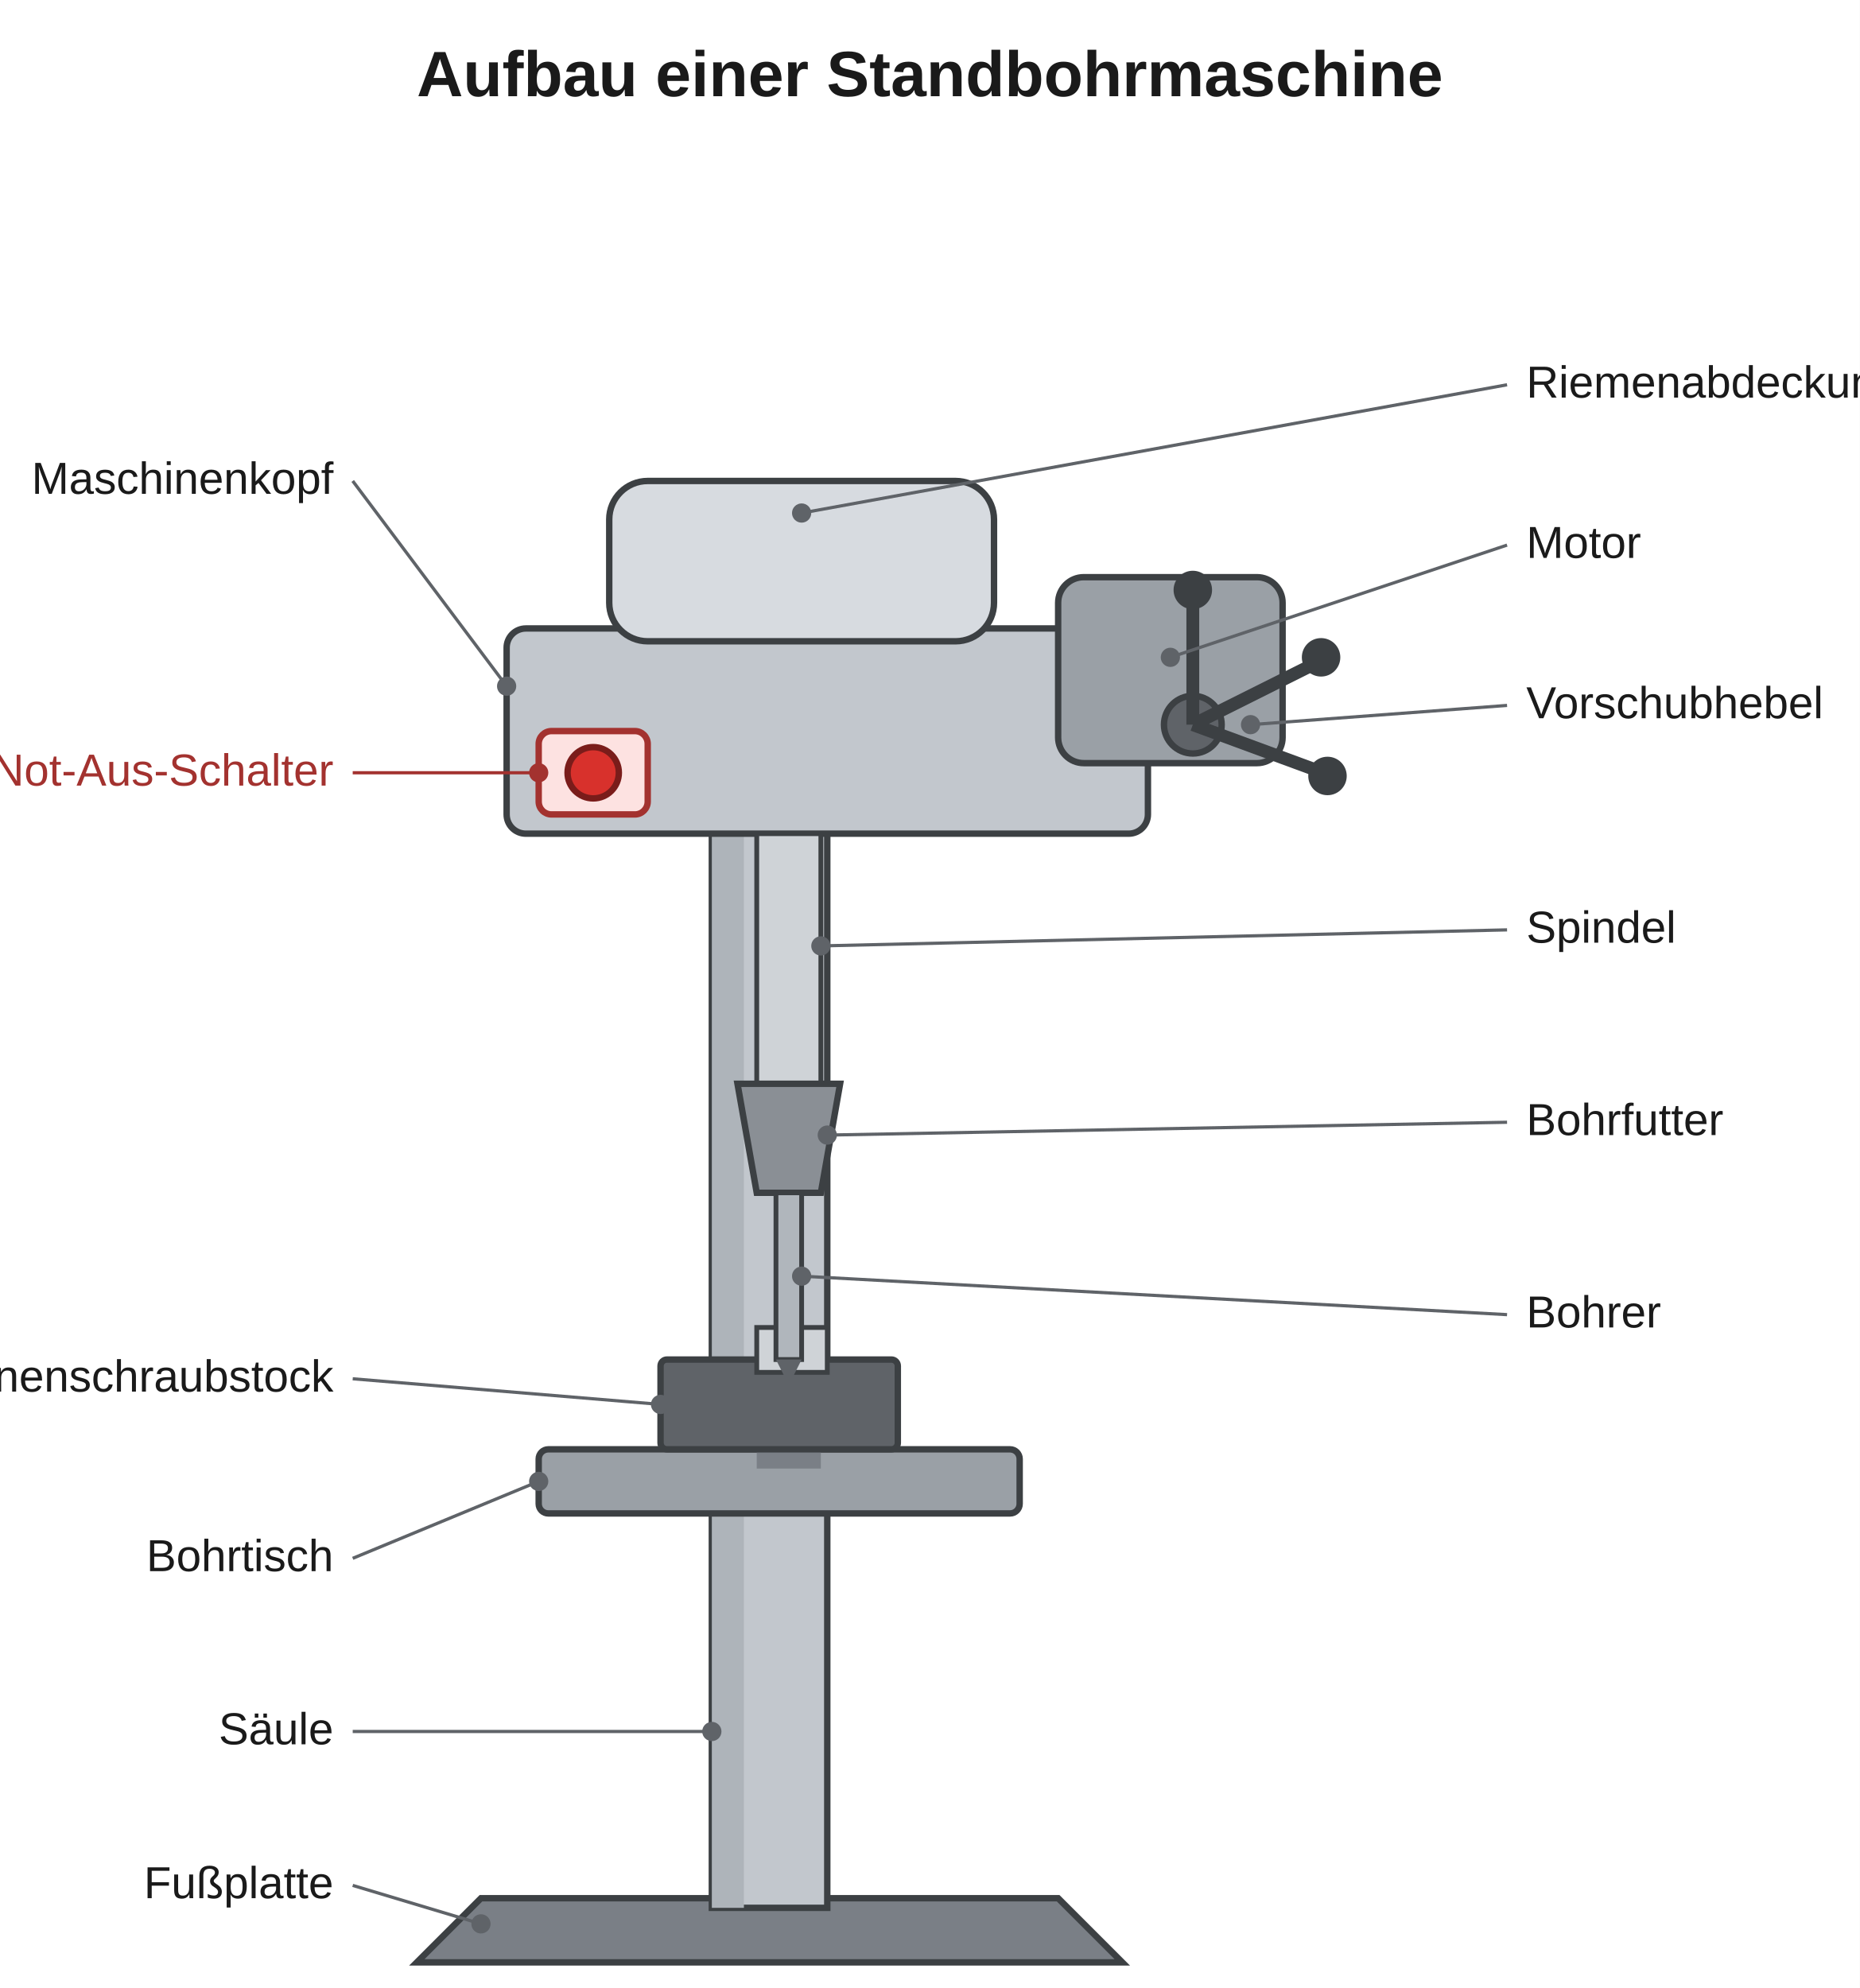
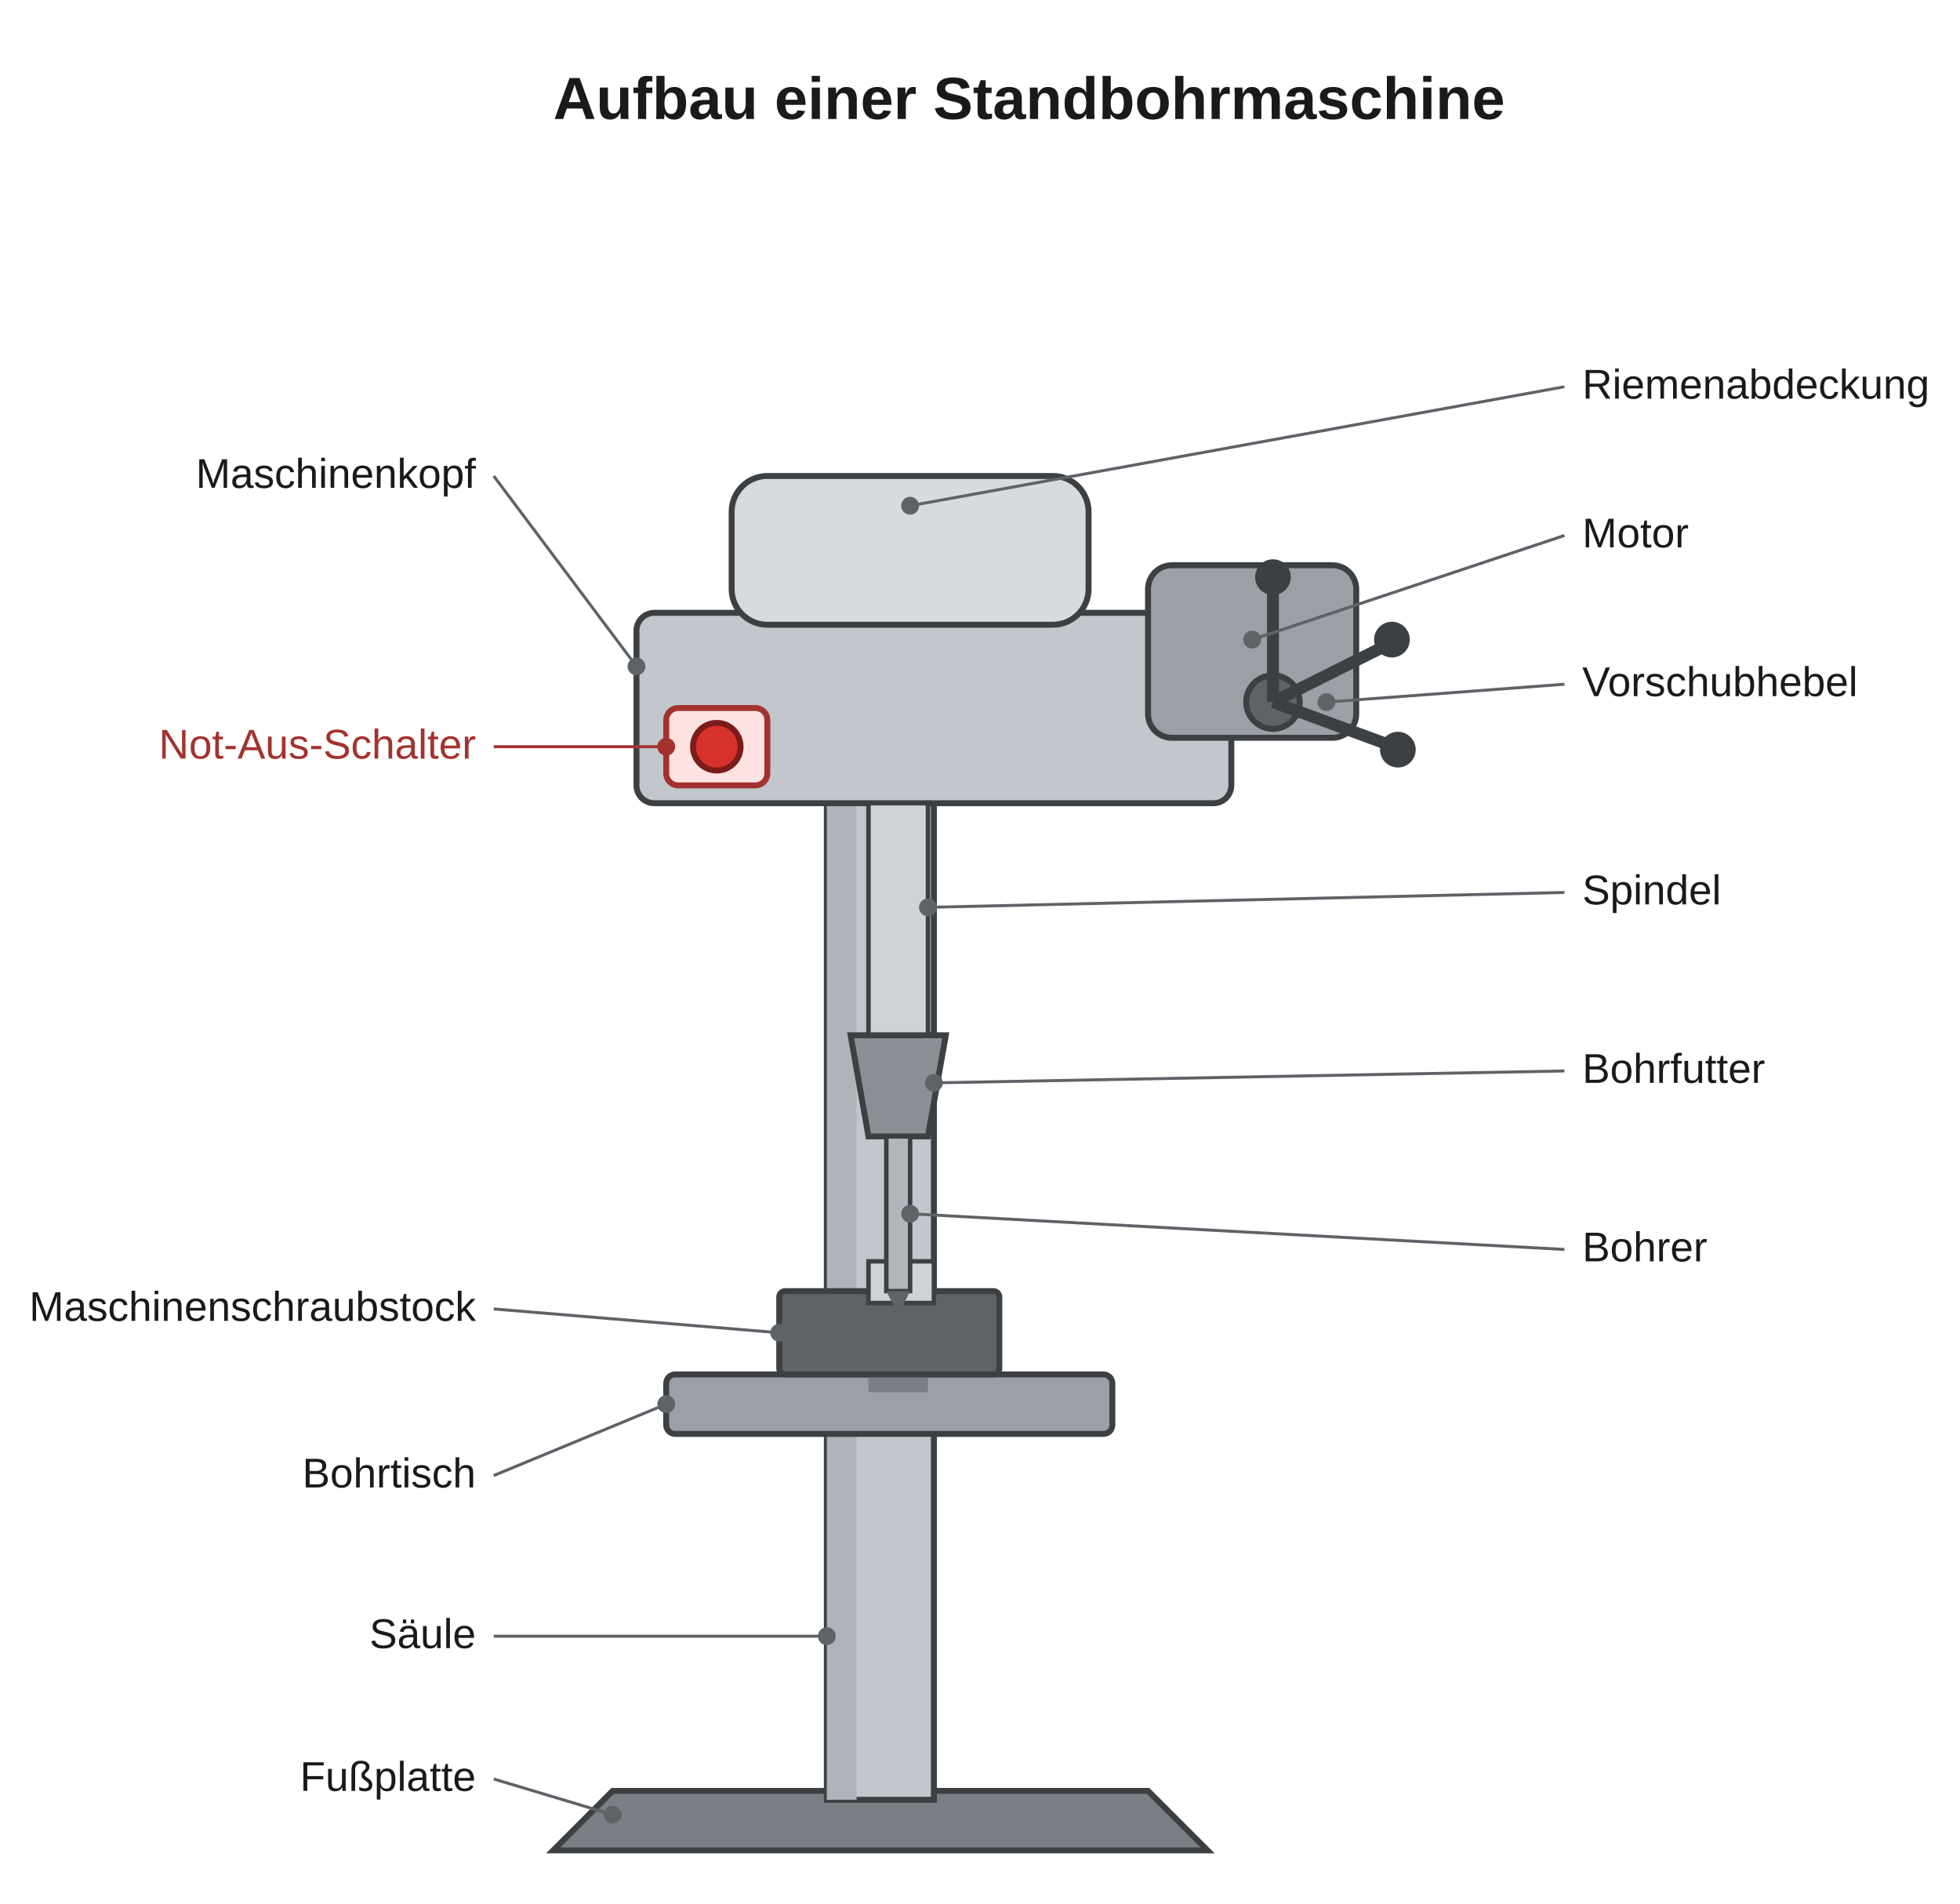
- <svg xmlns="http://www.w3.org/2000/svg" viewBox="0 0 580 620" font-family="Arial, Helvetica, sans-serif">
-   <rect x="0" y="0" width="580" height="620" fill="#ffffff" />
+ <svg xmlns="http://www.w3.org/2000/svg" viewBox="-56 -10 659 640" font-family="Arial, Helvetica, sans-serif">
+   <rect x="-56" y="-10" width="659" height="640" fill="#ffffff" />
  <text x="290" y="30" text-anchor="middle" font-size="20" font-weight="bold" fill="#1a1a1a">Aufbau einer Standbohrmaschine</text>
  <polygon points="150,592 330,592 350,612 130,612" fill="#7a7f86" stroke="#3c4043" stroke-width="2" />
  <rect x="222" y="250" width="36" height="345" fill="#c2c7cd" stroke="#3c4043" stroke-width="2" />
  <rect x="222" y="250" width="10" height="345" fill="#aeb4ba" />
  <rect x="168" y="452" width="150" height="20" rx="3" fill="#9aa0a6" stroke="#3c4043" stroke-width="2" />
  <rect x="236" y="448" width="20" height="10" fill="#7a7f86" />
  <rect x="206" y="424" width="74" height="28" rx="2" fill="#5f6368" stroke="#3c4043" stroke-width="2" />
  <rect x="236" y="414" width="22" height="14" fill="#cfd3d7" stroke="#3c4043" stroke-width="1.5" />
  <rect x="158" y="196" width="200" height="64" rx="6" fill="#c2c7cd" stroke="#3c4043" stroke-width="2" />
  <rect x="330" y="180" width="70" height="58" rx="8" fill="#9aa0a6" stroke="#3c4043" stroke-width="2" />
  <rect x="190" y="150" width="120" height="50" rx="12" fill="#d7dbe0" stroke="#3c4043" stroke-width="2" />
  <rect x="236" y="260" width="20" height="78" fill="#cfd3d7" stroke="#3c4043" stroke-width="1.5" />
  <polygon points="230,338 262,338 256,372 236,372" fill="#8a8f95" stroke="#3c4043" stroke-width="2" />
  <rect x="242" y="372" width="8" height="52" fill="#b0b6bc" stroke="#3c4043" stroke-width="1.5" />
  <polygon points="242,424 250,424 246,432" fill="#5f6368" />
  <circle cx="372" cy="226" r="9" fill="#5f6368" stroke="#3c4043" stroke-width="2" />
  <line x1="372" y1="226" x2="372" y2="188" stroke="#3c4043" stroke-width="4" />
  <line x1="372" y1="226" x2="410" y2="240" stroke="#3c4043" stroke-width="4" />
  <line x1="372" y1="226" x2="408" y2="208" stroke="#3c4043" stroke-width="4" />
  <circle cx="372" cy="184" r="6" fill="#3c4043" />
  <circle cx="414" cy="242" r="6" fill="#3c4043" />
  <circle cx="412" cy="205" r="6" fill="#3c4043" />
  <rect x="168" y="228" width="34" height="26" rx="4" fill="#fde2e1" stroke="#a3322f" stroke-width="2" />
  <circle cx="185" cy="241" r="8" fill="#d8312c" stroke="#7a1c1a" stroke-width="2" />
  <g font-size="14" fill="#1a1a1a">
    <line x1="250" y1="160" x2="470" y2="120" stroke="#5f6368" stroke-width="1" />
    <circle cx="250" cy="160" r="3" fill="#5f6368" />
    <text x="476" y="124">Riemenabdeckung</text>
    <line x1="365" y1="205" x2="470" y2="170" stroke="#5f6368" stroke-width="1" />
    <circle cx="365" cy="205" r="3" fill="#5f6368" />
    <text x="476" y="174">Motor</text>
    <line x1="390" y1="226" x2="470" y2="220" stroke="#5f6368" stroke-width="1" />
    <circle cx="390" cy="226" r="3" fill="#5f6368" />
    <text x="476" y="224">Vorschubhebel</text>
    <line x1="256" y1="295" x2="470" y2="290" stroke="#5f6368" stroke-width="1" />
    <circle cx="256" cy="295" r="3" fill="#5f6368" />
    <text x="476" y="294">Spindel</text>
    <line x1="258" y1="354" x2="470" y2="350" stroke="#5f6368" stroke-width="1" />
    <circle cx="258" cy="354" r="3" fill="#5f6368" />
    <text x="476" y="354">Bohrfutter</text>
    <line x1="250" y1="398" x2="470" y2="410" stroke="#5f6368" stroke-width="1" />
    <circle cx="250" cy="398" r="3" fill="#5f6368" />
    <text x="476" y="414">Bohrer</text>
  </g>
  <g font-size="14" fill="#1a1a1a" text-anchor="end">
    <line x1="158" y1="214" x2="110" y2="150" stroke="#5f6368" stroke-width="1" />
    <circle cx="158" cy="214" r="3" fill="#5f6368" />
    <text x="104" y="154">Maschinenkopf</text>
    <line x1="168" y1="241" x2="110" y2="241" stroke="#a3322f" stroke-width="1" />
    <circle cx="168" cy="241" r="3" fill="#a3322f" />
    <text x="104" y="245" fill="#a3322f">Not-Aus-Schalter</text>
    <line x1="206" y1="438" x2="110" y2="430" stroke="#5f6368" stroke-width="1" />
    <circle cx="206" cy="438" r="3" fill="#5f6368" />
    <text x="104" y="434">Maschinenschraubstock</text>
    <line x1="168" y1="462" x2="110" y2="486" stroke="#5f6368" stroke-width="1" />
    <circle cx="168" cy="462" r="3" fill="#5f6368" />
    <text x="104" y="490">Bohrtisch</text>
    <line x1="222" y1="540" x2="110" y2="540" stroke="#5f6368" stroke-width="1" />
    <circle cx="222" cy="540" r="3" fill="#5f6368" />
    <text x="104" y="544">Säule</text>
    <line x1="150" y1="600" x2="110" y2="588" stroke="#5f6368" stroke-width="1" />
    <circle cx="150" cy="600" r="3" fill="#5f6368" />
    <text x="104" y="592">Fußplatte</text>
  </g>
</svg>
